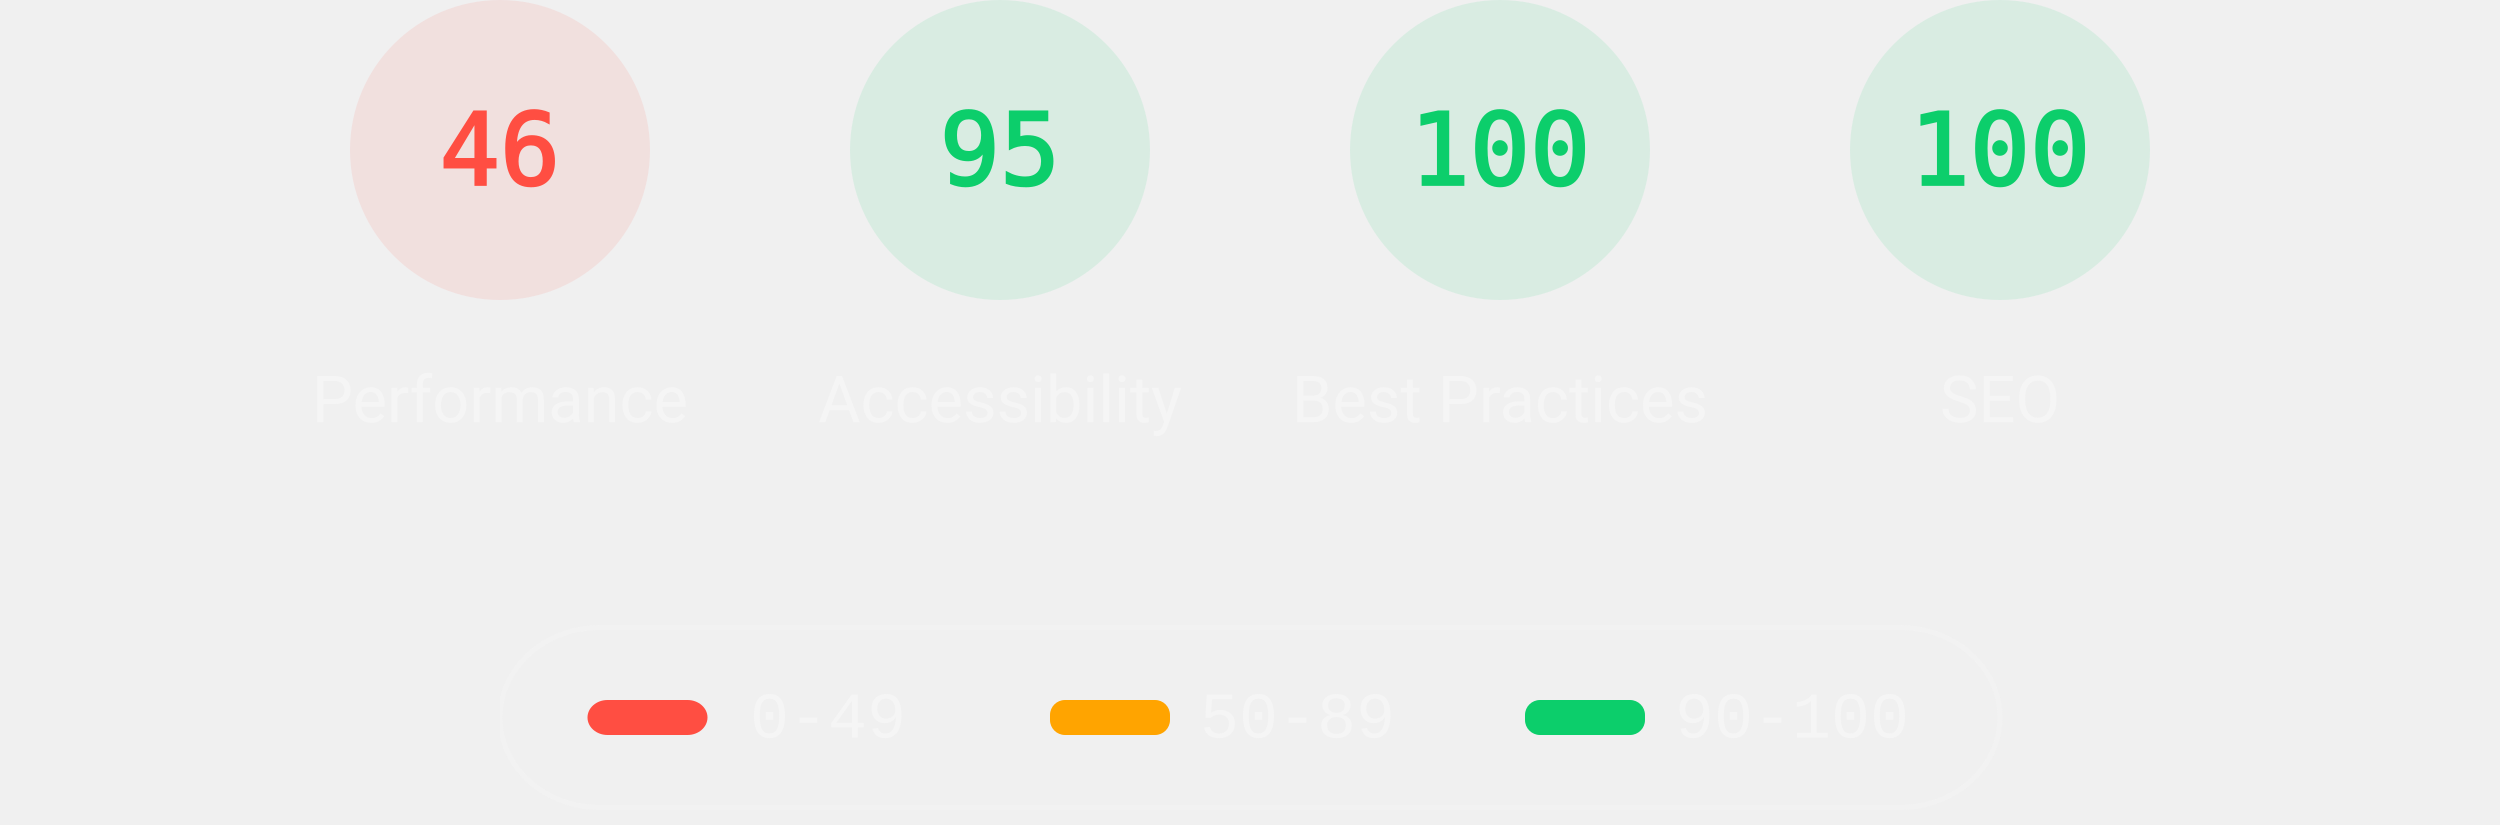
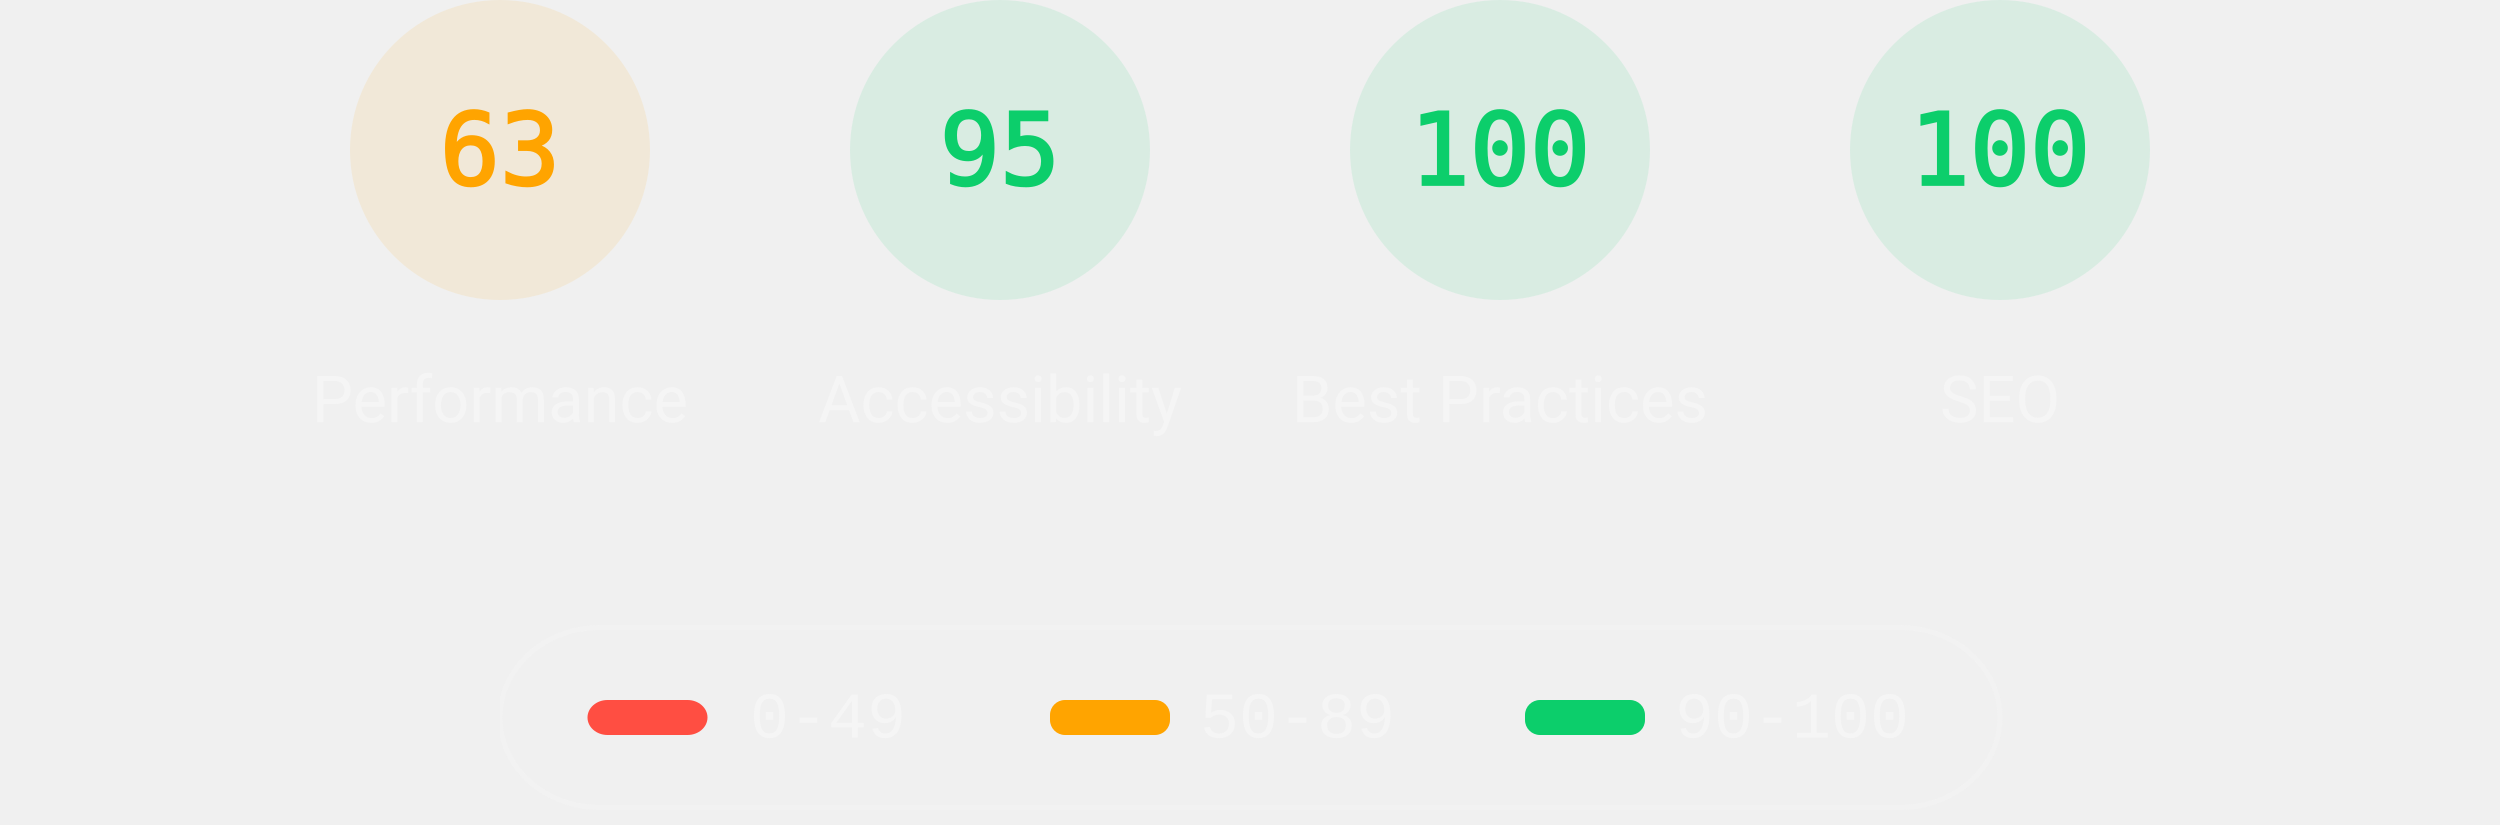
<svg xmlns="http://www.w3.org/2000/svg" class="theme--dark" fill="none" width="1000" height="330">
  <style>
			.gauge-base {
				opacity: 0.1
			}

			.gauge-arc {
				fill: none;
				animation-delay: 250ms;
				stroke-linecap: round;
				transform: rotate(-90deg);
				transform-origin: 100px 60px;
				animation: load-gauge 1s ease forwards
			}

			.guage-text {
				font-size: 40px;
				font-family: monospace;
				text-align: center
			}

			.guage-red {
				color: #ff4e42;
				fill: #ff4e42;
				stroke: #ff4e42
			}
			.guage-orange {
				color: #ffa400;
				fill: #ffa400;
				stroke: #ffa400
			}
			.guage-green {
				color: #0cce6b;
				fill: #0cce6b;
				stroke: #0cce6b
			}
			.theme--agnostic .guage-undefined {
				color: #5c5c5c;
				fill: #5c5c5c;
				stroke: #5c5c5c
			}
			.theme--light .guage-undefined {
				color: #1e1e1e;
				fill: #1e1e1e;
				stroke: #1e1e1e
			}
			.theme--dark .guage-undefined {
				color: #f5f5f5;
				fill: #f5f5f5;
				stroke: #f5f5f5
			}

			.guage-title {
				stroke: none;
				font-size: 26px;
				line-height: 26px;
				font-family: Roboto, Halvetica, Arial, sans-serif
			}
			.metric.guage-title {
				font-family: 'Courier New', Courier, monospace
			}
			.theme--agnostic .guage-title {
				color: #737373;
				fill: #737373
			}
			.theme--light .guage-title {
				color: #212121;
				fill: #212121
			}
			.theme--dark .guage-title {
				color: #f5f5f5;
				fill: #f5f5f5
			}

			@keyframes load-gauge {
				from {
					stroke-dasharray: 0 352.858
				}
			}
			.lh-gauge--pwa__disc {
				fill: #e0e0e0
			}
			.lh-gauge--pwa__logo {
				position: relative;
				fill: #b0b0b0
			}
			.lh-gauge--pwa__invisible {
				display: none
			}
			.lh-gauge--pwa__visible {
				display: inline
			}
			.guage-invisible {
				display: none
			}
			.lh-gauge--pwa__logo--primary-color {
				fill: #304ffe
			}
			.theme--agnostic .lh-gauge--pwa__logo--secondary-color {
				fill: #787878
			}
			.theme--light .lh-gauge--pwa__logo--secondary-color {
				fill: #3d3d3d
			}
			.theme--dark .lh-gauge--pwa__logo--secondary-color {
				fill: #d8b6b6
			}
			.theme--light #svg_2 {
				stroke: #00000022
			}
			.theme--agnostic #svg_2 {
				stroke: #616161
			}
			.theme--light #svg_2 {
				stroke: #00000022
			}
			.theme--dark #svg_2 {
				stroke: #f5f5f566
			}
		</style>
-   <svg class="guage-div guage-perf guage-red" viewBox="0 0 200 200" width="200" height="200" x="100" y="0">
-     <circle class="gauge-base" r="56" cx="100" cy="60" stroke-width="8" />
-     <circle class="gauge-arc guage-arc-1" r="56" cx="100" cy="60" stroke-width="8" style="stroke-dasharray: 161.855, 351.858;" />
-     <text class="guage-text" x="100px" y="60px" alignment-baseline="central" dominant-baseline="central" text-anchor="middle">46</text>
+   <svg class="guage-div guage-perf guage-orange" viewBox="0 0 200 200" width="200" height="200" x="100" y="0">
+     <circle class="gauge-base" r="56" cx="100" cy="60" stroke-width="8" />
+     <circle class="gauge-arc guage-arc-1" r="56" cx="100" cy="60" stroke-width="8" style="stroke-dasharray: 221.671, 351.858;" />
+     <text class="guage-text" x="100px" y="60px" alignment-baseline="central" dominant-baseline="central" text-anchor="middle">63</text>
    <text class="guage-title" x="100px" y="160px" alignment-baseline="central" dominant-baseline="central" text-anchor="middle">Performance</text>
  </svg>
  <svg class="guage-div guage-acc guage-green" viewBox="0 0 200 200" width="200" height="200" x="300" y="0">
    <circle class="gauge-base" r="56" cx="100" cy="60" stroke-width="8" />
    <circle class="gauge-arc guage-arc-2" r="56" cx="100" cy="60" stroke-width="8" style="stroke-dasharray: 334.265, 351.858;" />
    <text class="guage-text" x="100px" y="60px" alignment-baseline="central" dominant-baseline="central" text-anchor="middle">95</text>
    <text class="guage-title" x="100px" y="160px" alignment-baseline="central" dominant-baseline="central" text-anchor="middle">Accessibility</text>
  </svg>
  <svg class="guage-div guage-best guage-green" viewBox="0 0 200 200" width="200" height="200" x="500" y="0">
    <circle class="gauge-base" r="56" cx="100" cy="60" stroke-width="8" />
    <circle class="gauge-arc guage-arc-3" r="56" cx="100" cy="60" stroke-width="8" style="stroke-dasharray: 351.858, 351.858;" />
    <text class="guage-text" x="100px" y="60px" alignment-baseline="central" dominant-baseline="central" text-anchor="middle">100</text>
    <text class="guage-title" x="100px" y="160px" alignment-baseline="central" dominant-baseline="central" text-anchor="middle">Best Practices</text>
  </svg>
  <svg class="guage-div guage-seo guage-green" viewBox="0 0 200 200" width="200" height="200" x="700" y="0">
    <circle class="gauge-base" r="56" cx="100" cy="60" stroke-width="8" />
    <circle class="gauge-arc guage-arc-4" r="56" cx="100" cy="60" stroke-width="8" style="stroke-dasharray: 351.858, 351.858;" />
    <text class="guage-text" x="100px" y="60px" alignment-baseline="central" dominant-baseline="central" text-anchor="middle">100</text>
    <text class="guage-title" x="100px" y="160px" alignment-baseline="central" dominant-baseline="central" text-anchor="middle">SEO</text>
  </svg>
  <svg class="guage-div guage-pwa guage-invisible" viewBox="0 0 200 200" width="200" height="200" x="900" y="0">
    <svg viewBox="0 0 60 60" width="112" height="112" x="44" y="4">
      <defs>
        <linearGradient id="lh-gauge--pwa__check-circle__gradient-0" x1="50%" y1="0%" x2="50%" y2="100%">
          <stop stop-color="#00C852" offset="0%" />
          <stop stop-color="#009688" offset="100%" />
        </linearGradient>
        <linearGradient id="lh-gauge--pwa__installable__shadow-gradient-0" x1="76.056%" x2="24.111%" y1="82.995%" y2="24.735%">
          <stop stop-color="#A5D6A7" offset="0%" />
          <stop stop-color="#80CBC4" offset="100%" />
        </linearGradient>
        <linearGradient id="lh-gauge--pwa__fast-reliable__shadow-gradient-0" x1="76.056%" y1="82.995%" x2="25.678%" y2="26.493%">
          <stop stop-color="#64B5F6" offset="0%" />
          <stop stop-color="#2979FF" offset="100%" />
        </linearGradient>
        <g id="lh-gauge--pwa__fast-reliable-badge-0">
          <circle fill="#FFFFFF" cx="10" cy="10" r="10" />
          <path fill="#304FFE" d="M10 3.58l5.25 2.34v3.5c0 3.23-2.24 6.26-5.25 7-3.01-.74-5.25-3.77-5.25-7v-3.5L10 3.58zm-.47 10.74l2.76-4.83.03-.07c.04-.08 0-.24-.22-.24h-1.64l.47-3.26h-.47l-2.7 4.77c-.02.01.05-.1-.04.05-.09.16-.1.31.18.31h1.63l-.47 3.27h.47z" />
        </g>
        <g id="lh-gauge--pwa__installable-badge-0">
          <circle fill="#FFFFFF" cx="10" cy="10" r="10" />
          <path fill="#009688" d="M10 4.167A5.835 5.835 0 0 0 4.167 10 5.835 5.835 0 0 0 10 15.833 5.835 5.835 0 0 0 15.833 10 5.835 5.835 0 0 0 10 4.167zm2.917 6.416h-2.334v2.334H9.417v-2.334H7.083V9.417h2.334V7.083h1.166v2.334h2.334v1.166z" />
        </g>
      </defs>
      <g stroke="none" fill-rule="nonzero">
        <circle class="lh-gauge--pwa__disc" cx="30" cy="30" r="30" />
        <g class="lh-gauge--pwa__logo">
          <path d="M35.66 19.39l.7-1.75h2L37.4 15 38.6 12l3.4 9h-2.51l-.58-1.61z" />
          <path d="M33.52 21l3.65-9h-2.42l-2.5 5.82L30.5 12h-1.86l-1.9 5.82-1.35-2.65-1.21 3.72L25.4 21h2.38l1.72-5.2 1.64 5.2z" />
          <path fill-rule="nonzero" d="M20.3 17.91h1.48c.45 0 .85-.05 1.2-.15l.39-1.18 1.07-3.3a2.64 2.64 0 0 0-.28-.37c-.55-.6-1.36-.91-2.42-.91H18v9h2.3V17.9zm1.96-3.84c.22.22.33.5.33.87 0 .36-.1.65-.29.87-.2.23-.59.35-1.15.35h-.86v-2.41h.87c.52 0 .89.1 1.1.32z" />
        </g>
        <rect class="lh-gauge--pwa__component lh-gauge--pwa__na-line lh-gauge--pwa__invisible" fill="#FFFFFF" x="20" y="32" width="20" height="4" rx="2" />
        <g class="lh-gauge--pwa__component lh-gauge--pwa__fast-reliable-badge lh-gauge--pwa__invisible" transform="translate(20, 29)">
          <path fill="url(#lh-gauge--pwa__fast-reliable__shadow-gradient-0)" d="M33.63 19.49A30 30 0 0 1 16.2 30.36L3 17.14 17.14 3l16.49 16.49z" />
          <use href="#lh-gauge--pwa__fast-reliable-badge-0" />
        </g>
        <g class="lh-gauge--pwa__component lh-gauge--pwa__installable-badge lh-gauge--pwa__invisible" transform="translate(20, 29)">
          <path fill="url(#lh-gauge--pwa__installable__shadow-gradient-0)" d="M33.629 19.487c-4.272 5.453-10.391 9.39-17.415 10.869L3 17.142 17.142 3 33.63 19.487z" />
          <use href="#lh-gauge--pwa__installable-badge-0" />
        </g>
        <g class="lh-gauge--pwa__component lh-gauge--pwa__fast-reliable-installable-badges lh-gauge--pwa__invisible">
          <g transform="translate(8, 29)">
            <path fill="url(#lh-gauge--pwa__fast-reliable__shadow-gradient-0)" d="M16.321 30.463L3 17.143 17.142 3l22.365 22.365A29.864 29.864 0 0 1 22 31c-1.942 0-3.84-.184-5.679-.537z" />
            <use href="#lh-gauge--pwa__fast-reliable-badge-0" />
          </g>
          <g transform="translate(32, 29)">
            <path fill="url(#lh-gauge--pwa__installable__shadow-gradient-0)" d="M25.982 11.84a30.107 30.107 0 0 1-13.08 15.203L3 17.143 17.142 3l8.84 8.84z" />
            <use href="#lh-gauge--pwa__installable-badge-0" />
          </g>
        </g>
        <g class="lh-gauge--pwa__component lh-gauge--pwa__check-circle lh-gauge--pwa__invisible" transform="translate(18, 28)">
          <circle fill="#FFFFFF" cx="12" cy="12" r="12" />
          <path fill="url(#lh-gauge--pwa__check-circle__gradient-0)" d="M12 2a10 10 0 1 0 0 20 10 10 0 0 0 0-20zm-2 15l-5-5 1.41-1.41L10 14.17l7.59-7.59L19 8l-9 9z" />
        </g>
      </g>
    </svg>
    <text class="guage-title" y="160px" alignment-baseline="central" dominant-baseline="central" text-anchor="middle">
      <tspan x="100px" dy="-6px">Progressive</tspan>
      <tspan x="100px" dy="30px">Web App</tspan>
    </text>
  </svg>
  <svg width="604" height="76" x="200" y="250">
    <g>
      <rect fill="none" id="canvas_background" height="80" width="604" y="-1" x="-1" />
      <g display="none" overflow="visible" y="0" x="0" height="100%" width="100%" id="canvasGrid">
        <rect fill="url(#gridpattern)" stroke-width="0" y="0" x="0" height="100%" width="100%" />
      </g>
    </g>
    <g>
      <rect fill-opacity="0" stroke-width="2" rx="40" id="svg_2" height="72" width="600" y="1" x="0" fill="#000000" />
      <rect stroke="#000" rx="8" id="svg_3" height="14" width="48" y="30" x="35" stroke-opacity="null" stroke-width="0" fill="#ff4e42" />
      <rect stroke="#000" rx="6" id="svg_4" height="14" width="48" y="30" x="220" stroke-opacity="null" stroke-width="0" fill="#ffa400" />
      <rect stroke="#000" rx="6" id="svg_5" height="14" width="48" y="30" x="410" stroke-opacity="null" stroke-width="0" fill="#0cce6b" />
      <text class="metric guage-title" xml:space="preserve" text-anchor="start" font-size="26" id="svg_6" y="45" x="100" stroke-opacity="null" stroke-width="0" stroke="#000">0-49</text>
      <text class="metric guage-title" xml:space="preserve" text-anchor="start" font-size="26" id="svg_7" y="45" x="280" stroke-opacity="null" stroke-width="0" stroke="#000">50-89</text>
      <text class="metric guage-title" xml:space="preserve" text-anchor="start" font-size="26" id="svg_8" y="45" x="470" stroke-opacity="null" stroke-width="0" stroke="#000">90-100</text>
    </g>
  </svg>
</svg>
